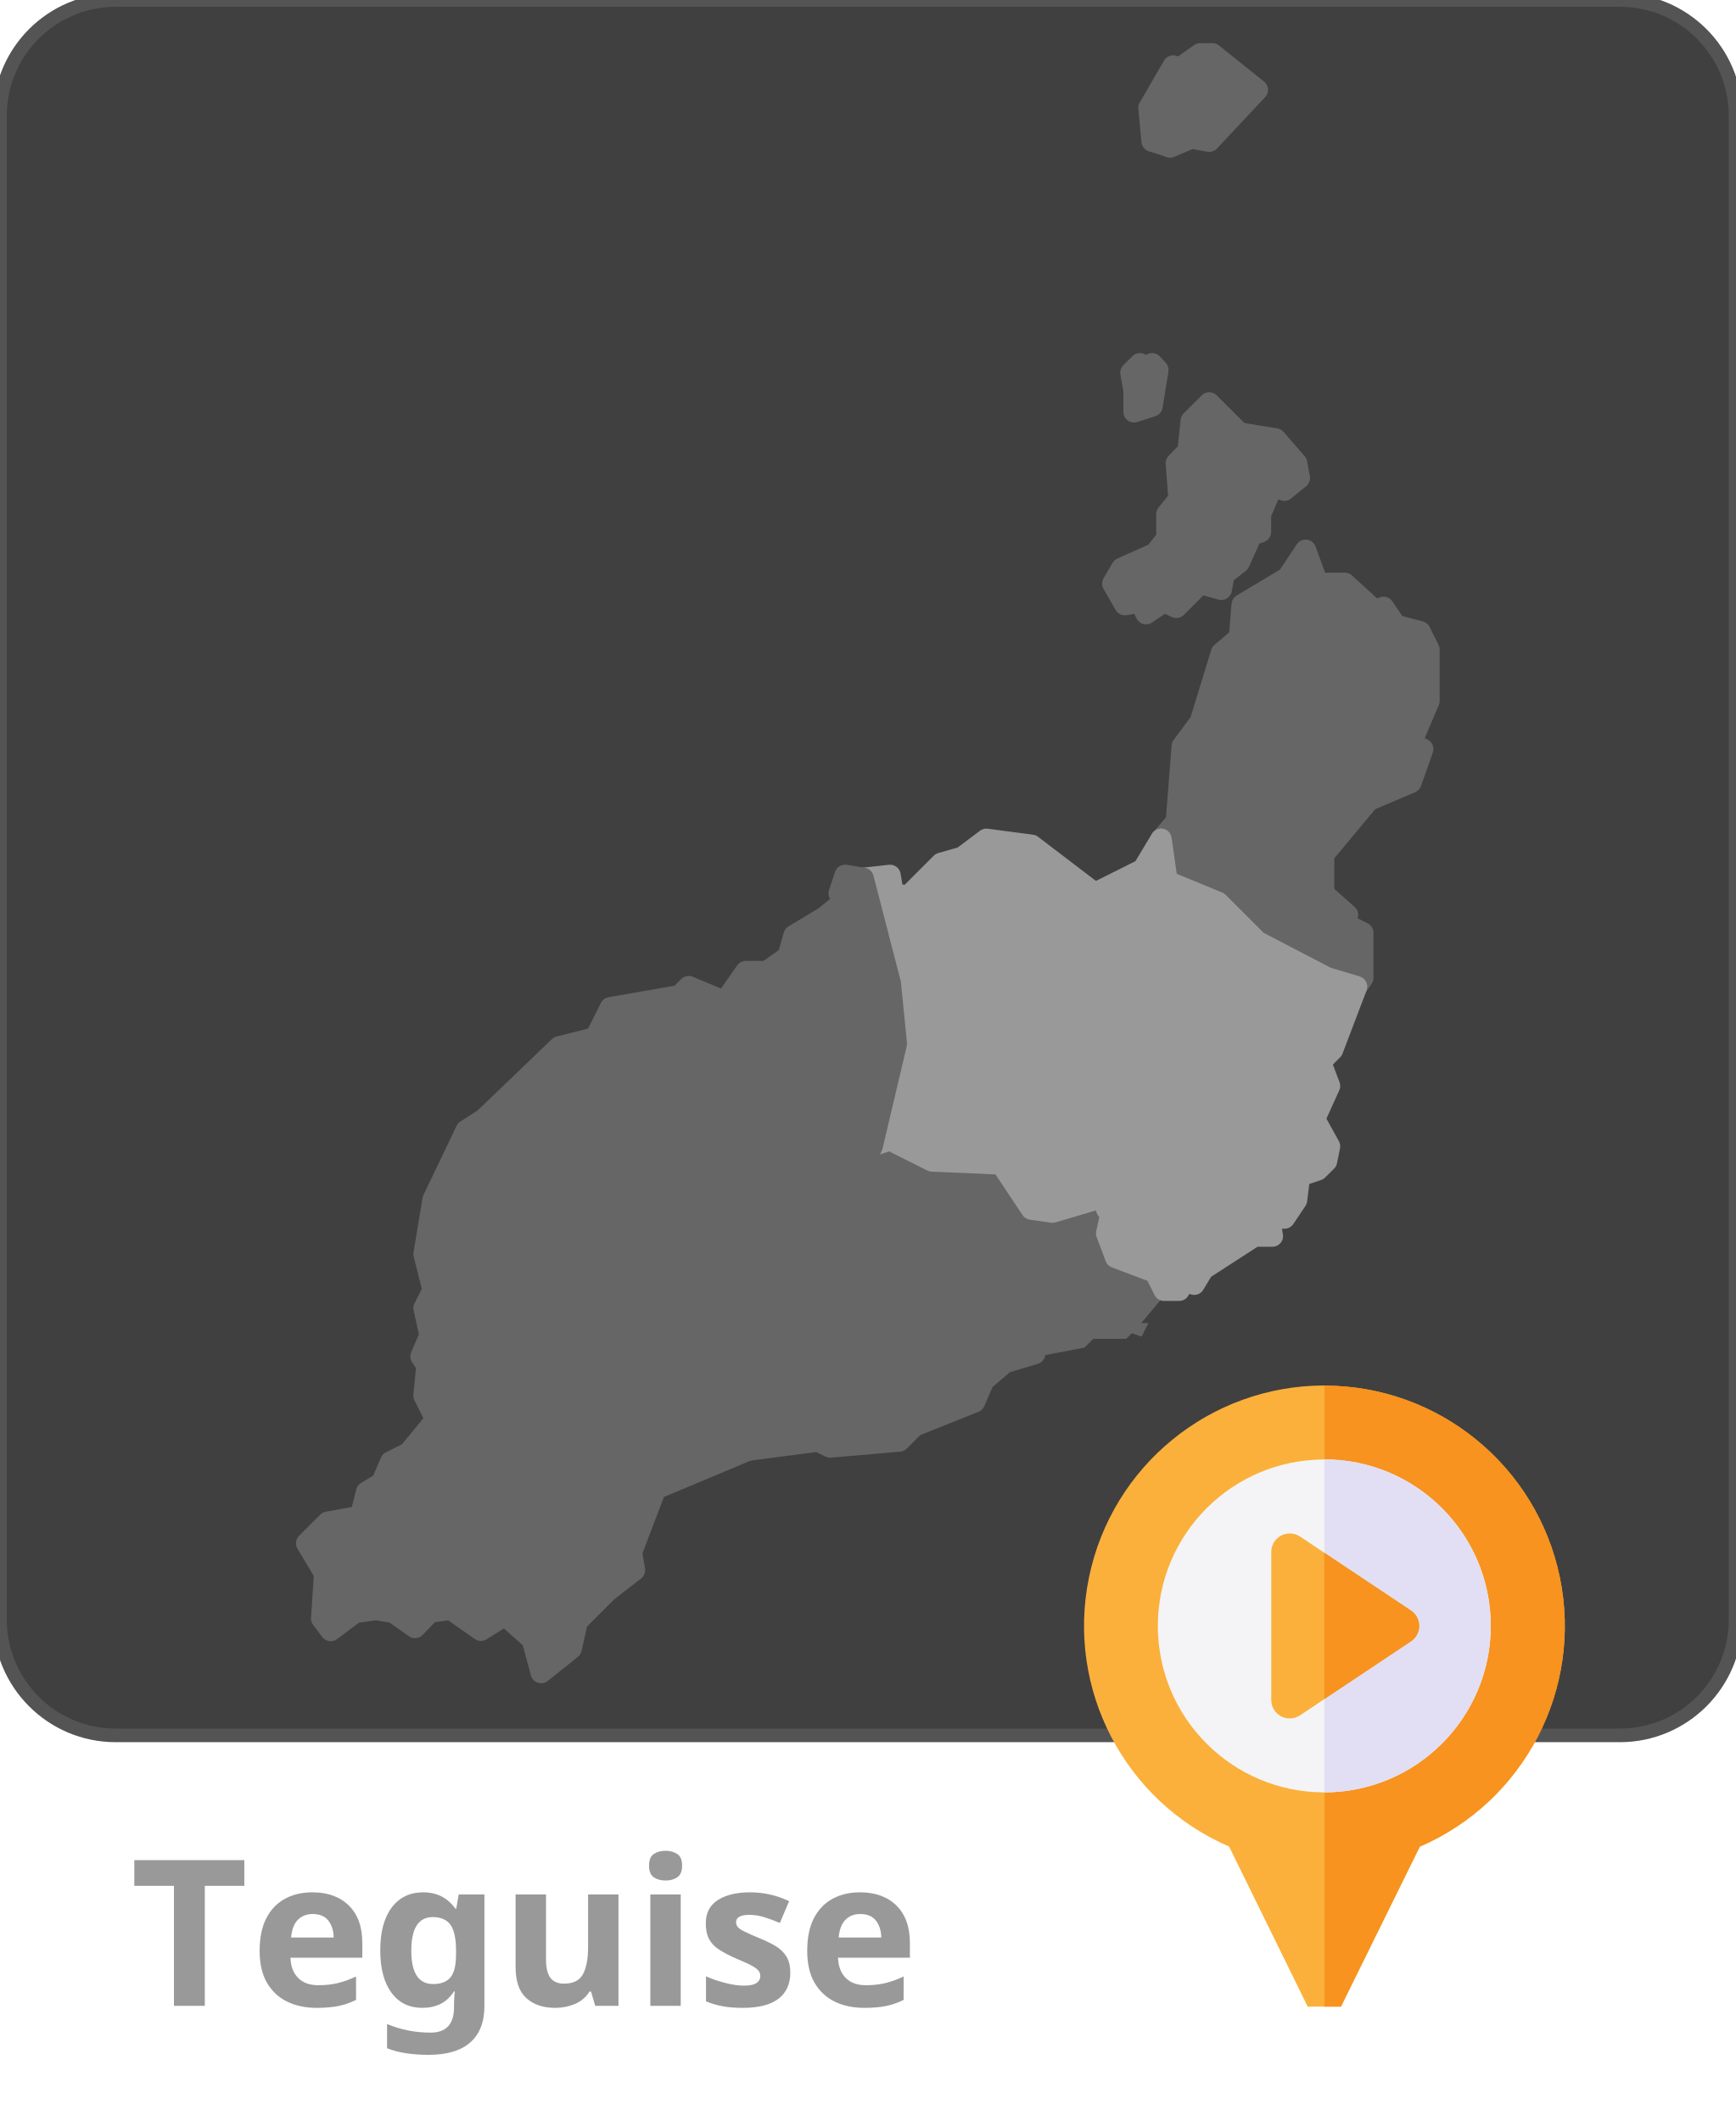
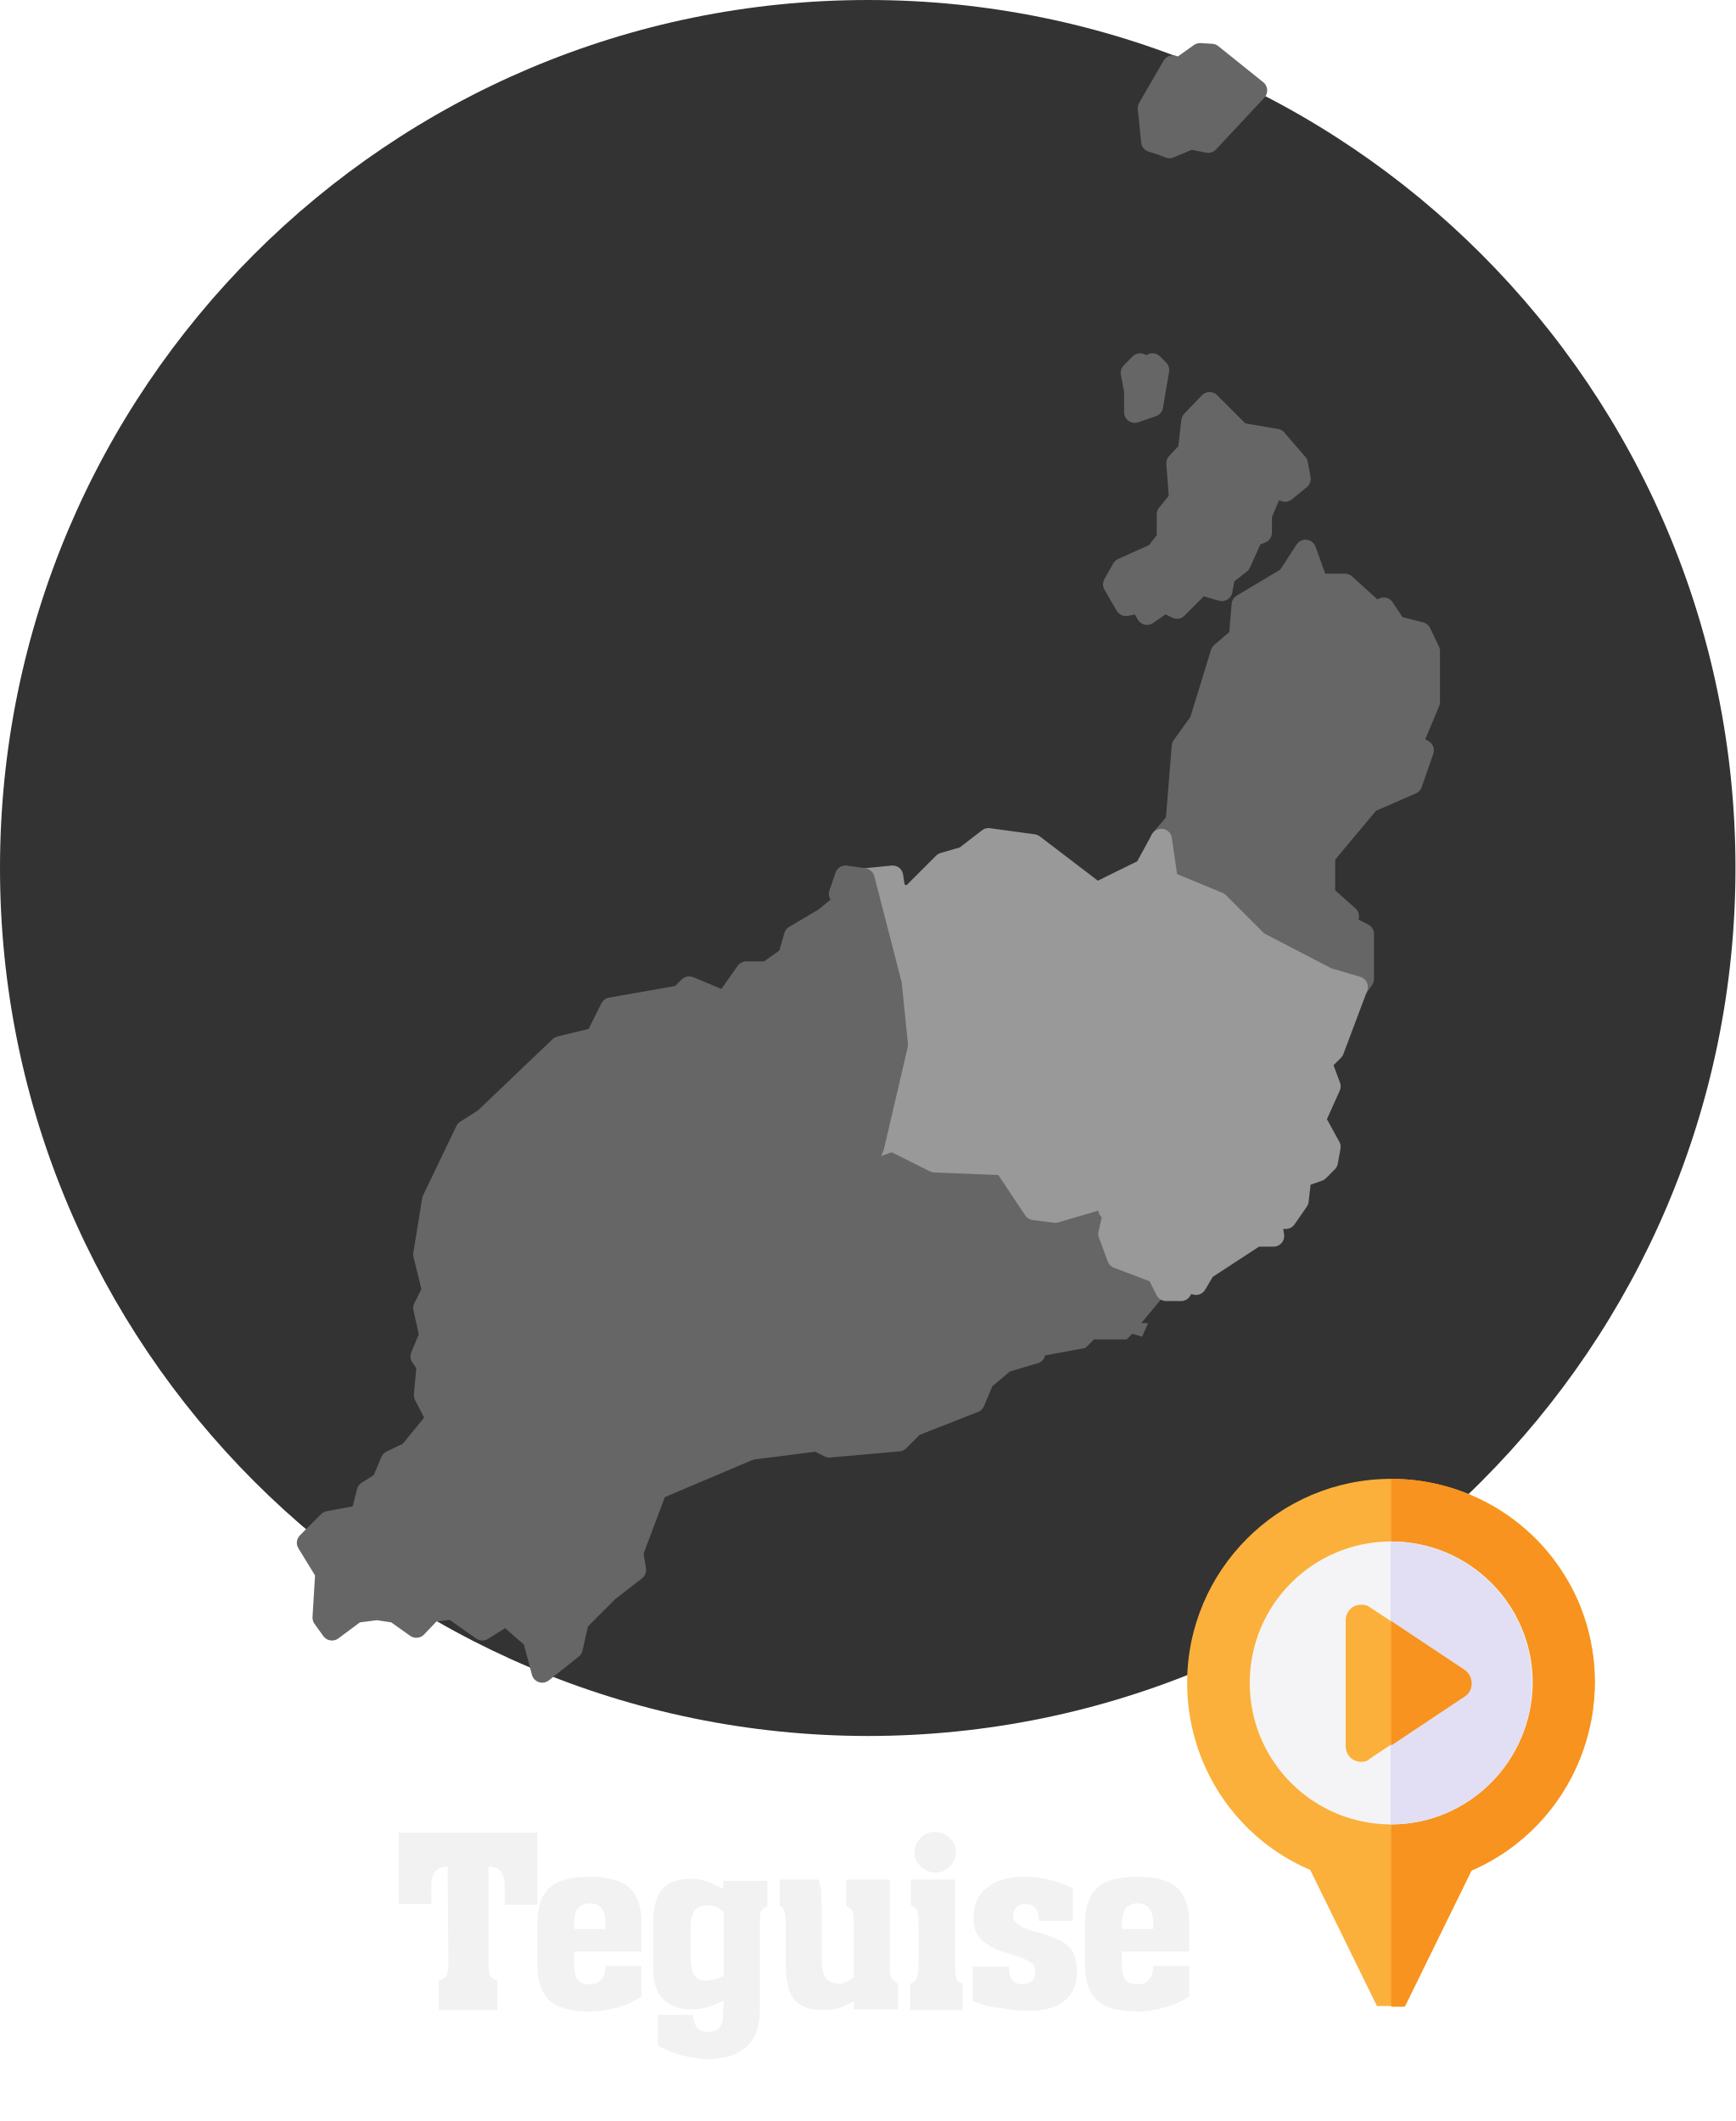
- <svg xmlns="http://www.w3.org/2000/svg" id="Municipios_de_la_provincia_de_Santa_Cruz_de_Tenerife" data-name="Municipios de la provincia de Santa Cruz de Tenerife" viewBox="0 0 255.12 311.81">
-   <defs>
-     <style>.cls-1{fill:#404040;stroke:#545454;stroke-width:2px;}.cls-1,.cls-2{stroke-miterlimit:10;}.cls-2,.cls-3{fill:#666;stroke:#666;}.cls-3,.cls-4{stroke-linejoin:round;stroke-width:3.13px;}.cls-4,.cls-9{fill:#999;}.cls-4{stroke:#999;}.cls-5{fill:#fbb03b;}.cls-6{fill:#f7931e;}.cls-7{fill:#f4f4f6;}.cls-8{fill:#e2dff4;}.cls-9{font-size:30px;font-family:ZillaSlab-SemiBold, Zilla Slab;font-weight:700;letter-spacing:-0.05em;}.cls-10{letter-spacing:0em;}</style>
-   </defs>
-   <rect class="cls-1" width="255.12" height="255.12" rx="17.01" ry="17.01" />
-   <path id="Arrecife" class="cls-2" d="M171.12,189.72,166.69,195H168l-.44.88-1.33-.44-.88.88H160.5l-1.33,1.33L152.1,199l-1.77-21.23h1.33l3.1.44,7.52-2.21.44,1.77.88-.44-.88,4,1.33,3.54,5.75,2.21Z" />
-   <path id="Haría" class="cls-3" d="M176.43,7.91l-3.11,2.19-.86-.4-3.57,6.16.46,4.9,1.32.4,1.32.46,3.11-1.32,2.65.46,7.08-7.55-6.62-5.3Zm-8.87,45.56-1.32,1.32.46,2.65v3.11l2.65-.86.86-5.3-.86-.92-.86.92Zm10.19,5.76-2.65,2.65-.46,4.43-1.73,1.79.4,5.3-1.79,2.19v3.57l-1.73,2.19-4.9,2.19-1.32,2.25,1.79,3.11,2.65-.46v.86l.46.92,2.65-1.79,1.79.86,3.51-3.51,3.11.86.4-2.19,2.25-1.79,1.79-4,1.32-.46V75.58l1.32-3.11,1.32-.86.86.46L191,70.28l-.4-2.19-3.11-3.57-5.3-.86Zm14.17,21.66-2.65,4-6.68,4-.4,4.84L179.54,96l-3.11,10.14-2.65,3.57-.86,11.06-2.25,2.65.86,6.16,7.55,3.11,5.76,5.76,10.19,5.3,4.38,1.32.92-1.32v-6.62l-2.65-1.32.4-1.32-3.51-3.11v-5.76l6.62-7.95,6.22-2.65,1.73-4.9-1.73-.86,2.65-6.22V95.51l-1.32-2.65-3.57-.92-1.79-2.65-1.32.46-4.38-4h-4Z" />
-   <path id="San_Bartolomé" data-name="San Bartolomé" class="cls-3" d="M128.21,168.49l2.65-.88,6.19,3.1,10.17.44,4.42,6.64h-1.33L152.1,199l-4.42,1.33-3.1,2.65-12.83-17.25-4.42-8.85-2.65-.44Z" />
-   <path id="Teguise" class="cls-4" d="M170.67,123.37l.88,6.19,7.52,3.1,5.75,5.75L195,143.72l4.42,1.33-3.54,9.29-1.77,1.77,1.33,3.54-2.21,4.87,2.21,4L195,170.7,193.68,172l-2.65.88-.44,3.54-1.77,2.65H186.6l.44,2.65h-2.65l-7.52,4.87-1.33,2.21-1.77-.44-.44,1.33h-2.21l-1.33-2.65L164,184.86l-1.33-3.54.88-4-.88.44-.44-1.77-7.52,2.21-3.1-.44-4.42-6.64-10.17-.44-6.19-3.1-2.65.88,3.54-15-.88-8.85-4-15.48,4-.44.44,2.65,2.21.44,4.87-4.87,3.1-.88,3.54-2.65,6.64.88,9.29,7.08,7.08-3.54Z" />
-   <path id="Tías" class="cls-3" d="M111.84,185.3l12.83-8.85,2.65.44,4.42,8.85L144.58,203l-1.33,3.1-8.85,3.54-2.21,2.21-10.17.88-1.77-.88-10.17,1.33L108.31,195Z" />
-   <path id="Tinajo" class="cls-3" d="M71.15,164.51l11.06-10.62,5.31-1.33,2.21-4.42,10.17-1.77,1.33-1.33,5.31,2.21,3.1-4.42h3.1l3.1-2.21.88-3.1,4.42-2.65,2.21-1.77h1.77l-1.77-1.77.88-2.65,2.65.44,4,15.48.88,8.85-3.54,15-3.54,8-12.83,8.85-18.14-4.87Z" />
-   <path id="Yaiza" class="cls-3" d="M71.15,164.51l22.56,15.93,18.14,4.87L108.31,195l1.77,18.14-13.71,5.75-3.54,9.29.44,2.65-4,3.1-4.42,4.42-.88,4-4.42,3.54L78.23,241l-4-3.54-3.54,2.21-4.42-3.1-3.1.44L61,239.27l-3.1-2.21-2.65-.44-3.1.44-3.54,2.65-1.33-1.77.44-6.64-2.65-4.42,3.1-3.1L53,222.9l.88-3.54L56.11,218l1.33-3.1,2.65-1.33,4-4.87-1.77-3.54.44-4.42-.88-1.33,1.33-3.1-.88-4,1.33-2.65-1.33-5.31,1.33-8,4.87-10.17Z" />
-   <path class="cls-5" d="M194.67,203.68a35.34,35.34,0,0,0-14,67.78L192.23,295h4.88l11.59-23.52a35.34,35.34,0,0,0-14-67.78Z" />
-   <path class="cls-6" d="M197.11,295l11.59-23.52a35.34,35.34,0,0,0-14-67.78V295Z" />
-   <path class="cls-7" d="M194.67,263.5A24.47,24.47,0,1,1,219.14,239,24.5,24.5,0,0,1,194.67,263.5Z" />
-   <path class="cls-8" d="M219.14,239a24.5,24.5,0,0,0-24.47-24.47V263.5A24.5,24.5,0,0,0,219.14,239Z" />
-   <path class="cls-5" d="M189.59,252.63a2.72,2.72,0,0,1-2.72-2.72V228.15a2.72,2.72,0,0,1,4.23-2.26l16.31,10.88a2.72,2.72,0,0,1,0,4.52L191.1,252.17a2.72,2.72,0,0,1-1.51.46Z" />
-   <path class="cls-6" d="M207.41,236.77l-12.75-8.5v21.52l12.75-8.5a2.72,2.72,0,0,0,0-4.52Z" />
-   <text class="cls-9" transform="translate(19.15 294.88)">T<tspan class="cls-10" x="17.67" y="0">eguise</tspan>
-   </text>
+ <svg xmlns="http://www.w3.org/2000/svg" version="1.1" id="Municipios_de_la_provincia_de_Santa_Cruz_de_Tenerife" x="0px" y="0px" viewBox="0 0 255.1 311.8" style="enable-background:new 0 0 255.1 311.8;" xml:space="preserve">
+   <style type="text/css">
+ 	.st0{fill:#333333;}
+ 	.st1{fill:#666666;stroke:#666666;stroke-miterlimit:10;}
+ 	.st2{fill:#666666;stroke:#666666;stroke-width:3.13;stroke-linejoin:round;}
+ 	.st3{fill:#999999;stroke:#999999;stroke-width:3.13;stroke-linejoin:round;}
+ 	.st4{fill:#FBB03B;}
+ 	.st5{fill:#F7931E;}
+ 	.st6{fill:#F4F4F6;}
+ 	.st7{fill:#E2DFF4;}
+ 	.st8{fill:#F2F2F2;}
+ </style>
+   <path class="st0" d="M127.6,0L127.6,0C198,0,255.1,57.1,255.1,127.6l0,0c0,70.4-57.1,127.6-127.6,127.6l0,0  C57.1,255.1,0,198,0,127.6l0,0C0,57.1,57.1,0,127.6,0z" />
+   <path id="Arrecife" class="st1" d="M171.1,189.7l-4.4,5.3h1.3l-0.4,0.9l-1.3-0.4l-0.9,0.9h-4.8l-1.3,1.3l-7.1,1.3l-1.8-21.2h1.3  l3.1,0.4l7.5-2.2l0.4,1.8l0.9-0.4l-0.9,4l1.3,3.5l5.8,2.2L171.1,189.7z" />
+   <path id="Haría" class="st2" d="M176.4,7.9l-3.1,2.2l-0.9-0.4l-3.6,6.2l0.5,4.9l1.3,0.4l1.3,0.5l3.1-1.3l2.6,0.5l7.1-7.6L178.1,8  L176.4,7.9z M167.6,53.5l-1.3,1.3l0.5,2.7v3.1l2.6-0.9l0.9-5.3l-0.9-0.9l-0.9,0.9L167.6,53.5z M177.8,59.2l-2.6,2.7l-0.5,4.4  l-1.7,1.8l0.4,5.3l-1.8,2.2v3.6l-1.7,2.2l-4.9,2.2l-1.3,2.3l1.8,3.1l2.6-0.5v0.9l0.5,0.9l2.6-1.8l1.8,0.9l3.5-3.5l3.1,0.9l0.4-2.2  l2.3-1.8l1.8-4l1.3-0.5v-2.6l1.3-3.1l1.3-0.9l0.9,0.5l2.2-1.8l-0.4-2.2l-3.1-3.6l-5.3-0.9L177.8,59.2z M191.9,80.9l-2.6,4l-6.7,4  l-0.4,4.8l-2.7,2.3l-3.1,10.1l-2.6,3.6l-0.9,11.1l-2.3,2.7l0.9,6.2l7.6,3.1l5.8,5.8l10.2,5.3l4.4,1.3l0.9-1.3v-6.6l-2.6-1.3l0.4-1.3  l-3.5-3.1v-5.8l6.6-7.9l6.2-2.7l1.7-4.9l-1.7-0.9l2.6-6.2v-7.5l-1.3-2.7l-3.6-0.9l-1.8-2.7l-1.3,0.5l-4.4-4h-4L191.9,80.9z" />
+   <path id="San_Bartolomé" class="st2" d="M128.2,168.5l2.6-0.9l6.2,3.1l10.2,0.4l4.4,6.6h-1.3l1.8,21.2l-4.4,1.3l-3.1,2.6  l-12.8-17.3l-4.4-8.9l-2.7-0.4L128.2,168.5z" />
+   <path id="Teguise" class="st3" d="M170.7,123.4l0.9,6.2l7.5,3.1l5.8,5.8l10.2,5.3l4.4,1.3l-3.5,9.3l-1.8,1.8l1.3,3.5l-2.2,4.9l2.2,4  l-0.4,2.2l-1.3,1.3l-2.6,0.9l-0.4,3.5l-1.8,2.6h-2.2l0.4,2.6h-2.6l-7.5,4.9l-1.3,2.2l-1.8-0.4l-0.4,1.3h-2.2l-1.3-2.6l-5.8-2.2  l-1.3-3.5l0.9-4l-0.9,0.4l-0.4-1.8l-7.5,2.2l-3.1-0.4l-4.4-6.6l-10.2-0.4l-6.2-3.1l-2.6,0.9l3.5-15l-0.9-8.9l-4-15.5l4-0.4l0.4,2.6  l2.2,0.4l4.9-4.9l3.1-0.9l3.5-2.7l6.6,0.9l9.3,7.1l7.1-3.5L170.7,123.4z" />
+   <path id="Tías" class="st2" d="M111.8,185.3l12.8-8.9l2.7,0.4l4.4,8.9l12.8,17.3l-1.3,3.1l-8.9,3.5l-2.2,2.2l-10.2,0.9l-1.8-0.9  l-10.2,1.3l-1.8-18.2L111.8,185.3z" />
+   <path id="Tinajo" class="st2" d="M71.2,164.5l11.1-10.6l5.3-1.3l2.2-4.4l10.2-1.8l1.3-1.3l5.3,2.2l3.1-4.4h3.1l3.1-2.2l0.9-3.1  l4.4-2.6l2.2-1.8h1.8l-1.8-1.8l0.9-2.6l2.7,0.4l4,15.5l0.9,8.9l-3.5,15l-3.5,8l-12.8,8.9L94,180.6L71.2,164.5z" />
+   <path id="Yaiza" class="st2" d="M71.2,164.5l22.6,15.9l18.1,4.9l-3.5,9.7l1.8,18.1l-13.7,5.8l-3.5,9.3l0.4,2.6l-4,3.1l-4.4,4.4  l-0.9,4l-4.4,3.5l-1.3-4.9l-4-3.5l-3.5,2.2l-4.4-3.1l-3.1,0.4l-2.2,2.3l-3.1-2.2l-2.7-0.4l-3.1,0.4l-3.5,2.6l-1.3-1.8l0.4-6.6  l-2.7-4.4l3.1-3.1l4.8-0.9l0.9-3.5l2.2-1.4l1.3-3.1l2.7-1.3l4-4.9l-1.8-3.5l0.4-4.4l-0.9-1.3l1.3-3.1l-0.9-4l1.3-2.6l-1.3-5.3l1.3-8  l4.9-10.2L71.2,164.5z" />
+   <g>
+     <path class="st4" d="M204.5,217.4c-16.6,0-30,13.5-30,30c0,12,7.1,22.8,18.1,27.5l9.8,20h4.1l9.8-20c15.2-6.6,22.2-24.3,15.7-39.5   C227.3,224.5,216.5,217.4,204.5,217.4L204.5,217.4z" />
+     <path class="st5" d="M206.5,295l9.8-20c15.2-6.6,22.2-24.3,15.7-39.5c-4.8-11-15.6-18.1-27.5-18.1V295H206.5z" />
+     <path class="st6" d="M204.5,268.2c-11.5,0-20.8-9.3-20.8-20.8c0-11.5,9.3-20.8,20.8-20.8s20.8,9.3,20.8,20.8   C225.2,258.9,215.9,268.2,204.5,268.2z" />
+     <path class="st7" d="M225.2,247.4c0-11.5-9.3-20.8-20.8-20.8v41.6C215.9,268.2,225.2,258.9,225.2,247.4z" />
+     <path class="st4" d="M200.1,259c-1.3,0-2.3-1-2.3-2.3l0,0v-18.5c0-1.3,1-2.3,2.3-2.3c0.5,0,0.9,0.1,1.3,0.4l13.9,9.2   c1.1,0.7,1.3,2.1,0.6,3.2c-0.2,0.3-0.4,0.5-0.6,0.6l-13.9,9.2C201,258.9,200.6,259,200.1,259L200.1,259z" />
+     <path class="st5" d="M215.3,245.5l-10.8-7.2v18.3l10.8-7.2c1.1-0.7,1.3-2.1,0.6-3.2C215.7,245.9,215.5,245.7,215.3,245.5z" />
+   </g>
+   <g>
+     <path class="st8" d="M65.8,274.4c-0.8,0-1.5,0.3-1.8,0.7c-0.4,0.5-0.6,1.2-0.6,2.2v2.6h-4.8v-10.5H79V280h-4.8v-2.6   c0-1-0.2-1.8-0.6-2.3s-1-0.7-1.8-0.7v14c0,1.1,0.1,1.8,0.3,2.1c0.2,0.3,0.5,0.5,1,0.6v4.4h-8.6v-4.4c0.5-0.1,0.9-0.3,1.1-0.6   c0.2-0.3,0.3-1,0.3-2.1L65.8,274.4L65.8,274.4z" />
+     <path class="st8" d="M84.4,288.6c0,1.1,0.2,2,0.5,2.4c0.4,0.5,0.9,0.7,1.8,0.7c0.8,0,1.3-0.2,1.7-0.7c0.4-0.5,0.6-1.1,0.6-2.1v0.1   h5.3v4.5c-1.1,0.7-2.3,1.3-3.6,1.6c-1.3,0.4-2.6,0.6-4,0.6c-2.7,0-4.7-0.5-5.9-1.6c-1.2-1.1-1.8-2.8-1.8-5.2v-6.2   c0-2.4,0.6-4.1,1.8-5.2c1.2-1.1,3.2-1.6,5.9-1.6c2.6,0,4.6,0.5,5.8,1.6c1.2,1.1,1.8,2.8,1.8,5.2v4.2h-9.9   C84.4,286.9,84.4,288.6,84.4,288.6z M84.4,283.1v0.5H89v-0.8c0-1-0.2-1.8-0.6-2.3s-1-0.7-1.7-0.7c-0.8,0-1.4,0.3-1.8,0.8   S84.4,281.9,84.4,283.1z" />
+     <path class="st8" d="M106.4,294.1c-0.9,0.4-1.7,0.8-2.5,1s-1.6,0.3-2.3,0.3c-1.1,0-2-0.2-2.8-0.6s-1.4-0.9-1.9-1.6   c-0.3-0.5-0.5-1.1-0.7-1.7c-0.1-0.6-0.2-1.7-0.2-3.1V288v-5c0-2.4,0.4-4.2,1.3-5.2c0.9-1.1,2.3-1.6,4.3-1.6c0.8,0,1.5,0.1,2.3,0.4   s1.6,0.6,2.4,1.1v-1.2h6.5v3.8c-0.4,0.1-0.7,0.4-0.9,0.6c-0.2,0.3-0.2,0.9-0.2,1.8v11.8c0,1.6-0.1,2.8-0.3,3.5   c-0.2,0.8-0.5,1.4-0.9,2c-0.6,0.9-1.5,1.5-2.5,2c-1,0.4-2.3,0.7-3.7,0.7c-1.4,0-2.7-0.2-3.9-0.5c-1.2-0.3-2.5-0.8-3.7-1.5v-4.5h5.2   v0.1c0,0.8,0.2,1.3,0.6,1.8c0.4,0.4,0.9,0.6,1.6,0.6c0.8,0,1.3-0.2,1.7-0.7c0.4-0.5,0.5-1.2,0.5-2.2L106.4,294.1L106.4,294.1z    M106.4,290.5V281c-0.4-0.3-0.8-0.5-1.2-0.7c-0.4-0.1-0.8-0.2-1.2-0.2c-0.9,0-1.6,0.3-1.9,0.8c-0.4,0.5-0.6,1.4-0.6,2.8v3.6   c0,1.5,0.2,2.5,0.5,3c0.4,0.6,1,0.9,1.8,0.9c0.4,0,0.8-0.1,1.2-0.2C105.4,290.9,105.9,290.7,106.4,290.5z" />
+     <path class="st8" d="M130.8,276.3v12.8c0,0.9,0.1,1.5,0.3,1.8s0.5,0.5,0.9,0.7v3.8h-6.5v-1.2c-0.8,0.4-1.5,0.8-2.2,1   s-1.4,0.3-2.1,0.3c-2.1,0-3.5-0.5-4.4-1.5s-1.3-2.8-1.3-5.2V283c0-1-0.1-1.7-0.2-2.1s-0.4-0.6-0.7-0.7v-3.9h5.7   c0.2,0.5,0.4,1.2,0.4,2c0.1,0.8,0.1,2,0.1,3.8v6c0,1.3,0.2,2.2,0.6,2.7s1,0.8,1.8,0.8c0.4,0,0.8-0.1,1.1-0.2   c0.4-0.2,0.8-0.4,1.2-0.7v-7.9c0-1-0.1-1.6-0.2-1.9c-0.2-0.3-0.5-0.5-0.9-0.7v-3.9L130.8,276.3L130.8,276.3z" />
+     <path class="st8" d="M140.4,289c0,1,0.1,1.7,0.2,2s0.5,0.5,0.9,0.6v3.9h-7.7v-3.9c0.4-0.1,0.8-0.3,0.9-0.7c0.2-0.4,0.3-1.1,0.3-2.2   v-6.1c0-0.9-0.1-1.5-0.2-1.8c-0.2-0.3-0.5-0.5-0.9-0.7v-3.8h6.5V289z M134.4,272.3c0-0.8,0.3-1.5,0.9-2.1c0.6-0.6,1.3-0.9,2.1-0.9   s1.6,0.3,2.2,0.9c0.6,0.6,0.9,1.3,0.9,2.1s-0.3,1.5-0.9,2.1s-1.3,0.9-2.1,0.9s-1.5-0.3-2.1-0.9   C134.7,273.8,134.4,273.1,134.4,272.3z" />
+     <path class="st8" d="M143,294.2v-5.1h5.3c0,0.9,0.2,1.6,0.5,2s0.8,0.6,1.5,0.6c0.6,0,1-0.2,1.4-0.5c0.3-0.3,0.5-0.8,0.5-1.3   s-0.2-1-0.5-1.3c-0.4-0.3-1-0.6-1.8-0.9c-0.3-0.1-0.7-0.2-1.2-0.4c-1.5-0.4-2.6-0.8-3.3-1.3c-0.8-0.5-1.4-1-1.8-1.7   c-0.4-0.7-0.5-1.5-0.5-2.5c0-1.8,0.7-3.3,2-4.3c1.3-1.1,3.1-1.6,5.4-1.6c1.2,0,2.4,0.1,3.6,0.4s2.4,0.7,3.6,1.3v4.8h-5v-0.1   c0-0.8-0.2-1.4-0.5-1.8s-0.8-0.6-1.5-0.6c-0.6,0-1,0.2-1.3,0.5s-0.5,0.8-0.5,1.3c0,0.9,1.1,1.7,3.3,2.3c0.9,0.2,1.5,0.4,2,0.6   c1.5,0.5,2.6,1.1,3.2,1.9c0.6,0.8,0.9,1.9,0.9,3.3c0,1.9-0.6,3.3-1.8,4.3s-2.9,1.5-5.1,1.5c-1.4,0-2.8-0.1-4.1-0.4   C145.7,295.1,144.4,294.7,143,294.2z" />
+     <path class="st8" d="M164.9,288.6c0,1.1,0.2,2,0.5,2.4c0.4,0.5,0.9,0.7,1.8,0.7c0.8,0,1.3-0.2,1.7-0.7s0.6-1.1,0.6-2.1v0.1h5.3v4.5   c-1.1,0.7-2.3,1.3-3.6,1.6c-1.3,0.4-2.6,0.6-4,0.6c-2.7,0-4.7-0.5-5.9-1.6s-1.8-2.8-1.8-5.2v-6.2c0-2.4,0.6-4.1,1.8-5.2   s3.2-1.6,5.9-1.6c2.6,0,4.6,0.5,5.8,1.6s1.8,2.8,1.8,5.2v4.2h-9.9L164.9,288.6L164.9,288.6z M164.9,283.1v0.5h4.6v-0.8   c0-1-0.2-1.8-0.6-2.3s-1-0.7-1.7-0.7c-0.8,0-1.4,0.3-1.8,0.8C165.1,281.1,164.9,281.9,164.9,283.1z" />
+   </g>
</svg>
